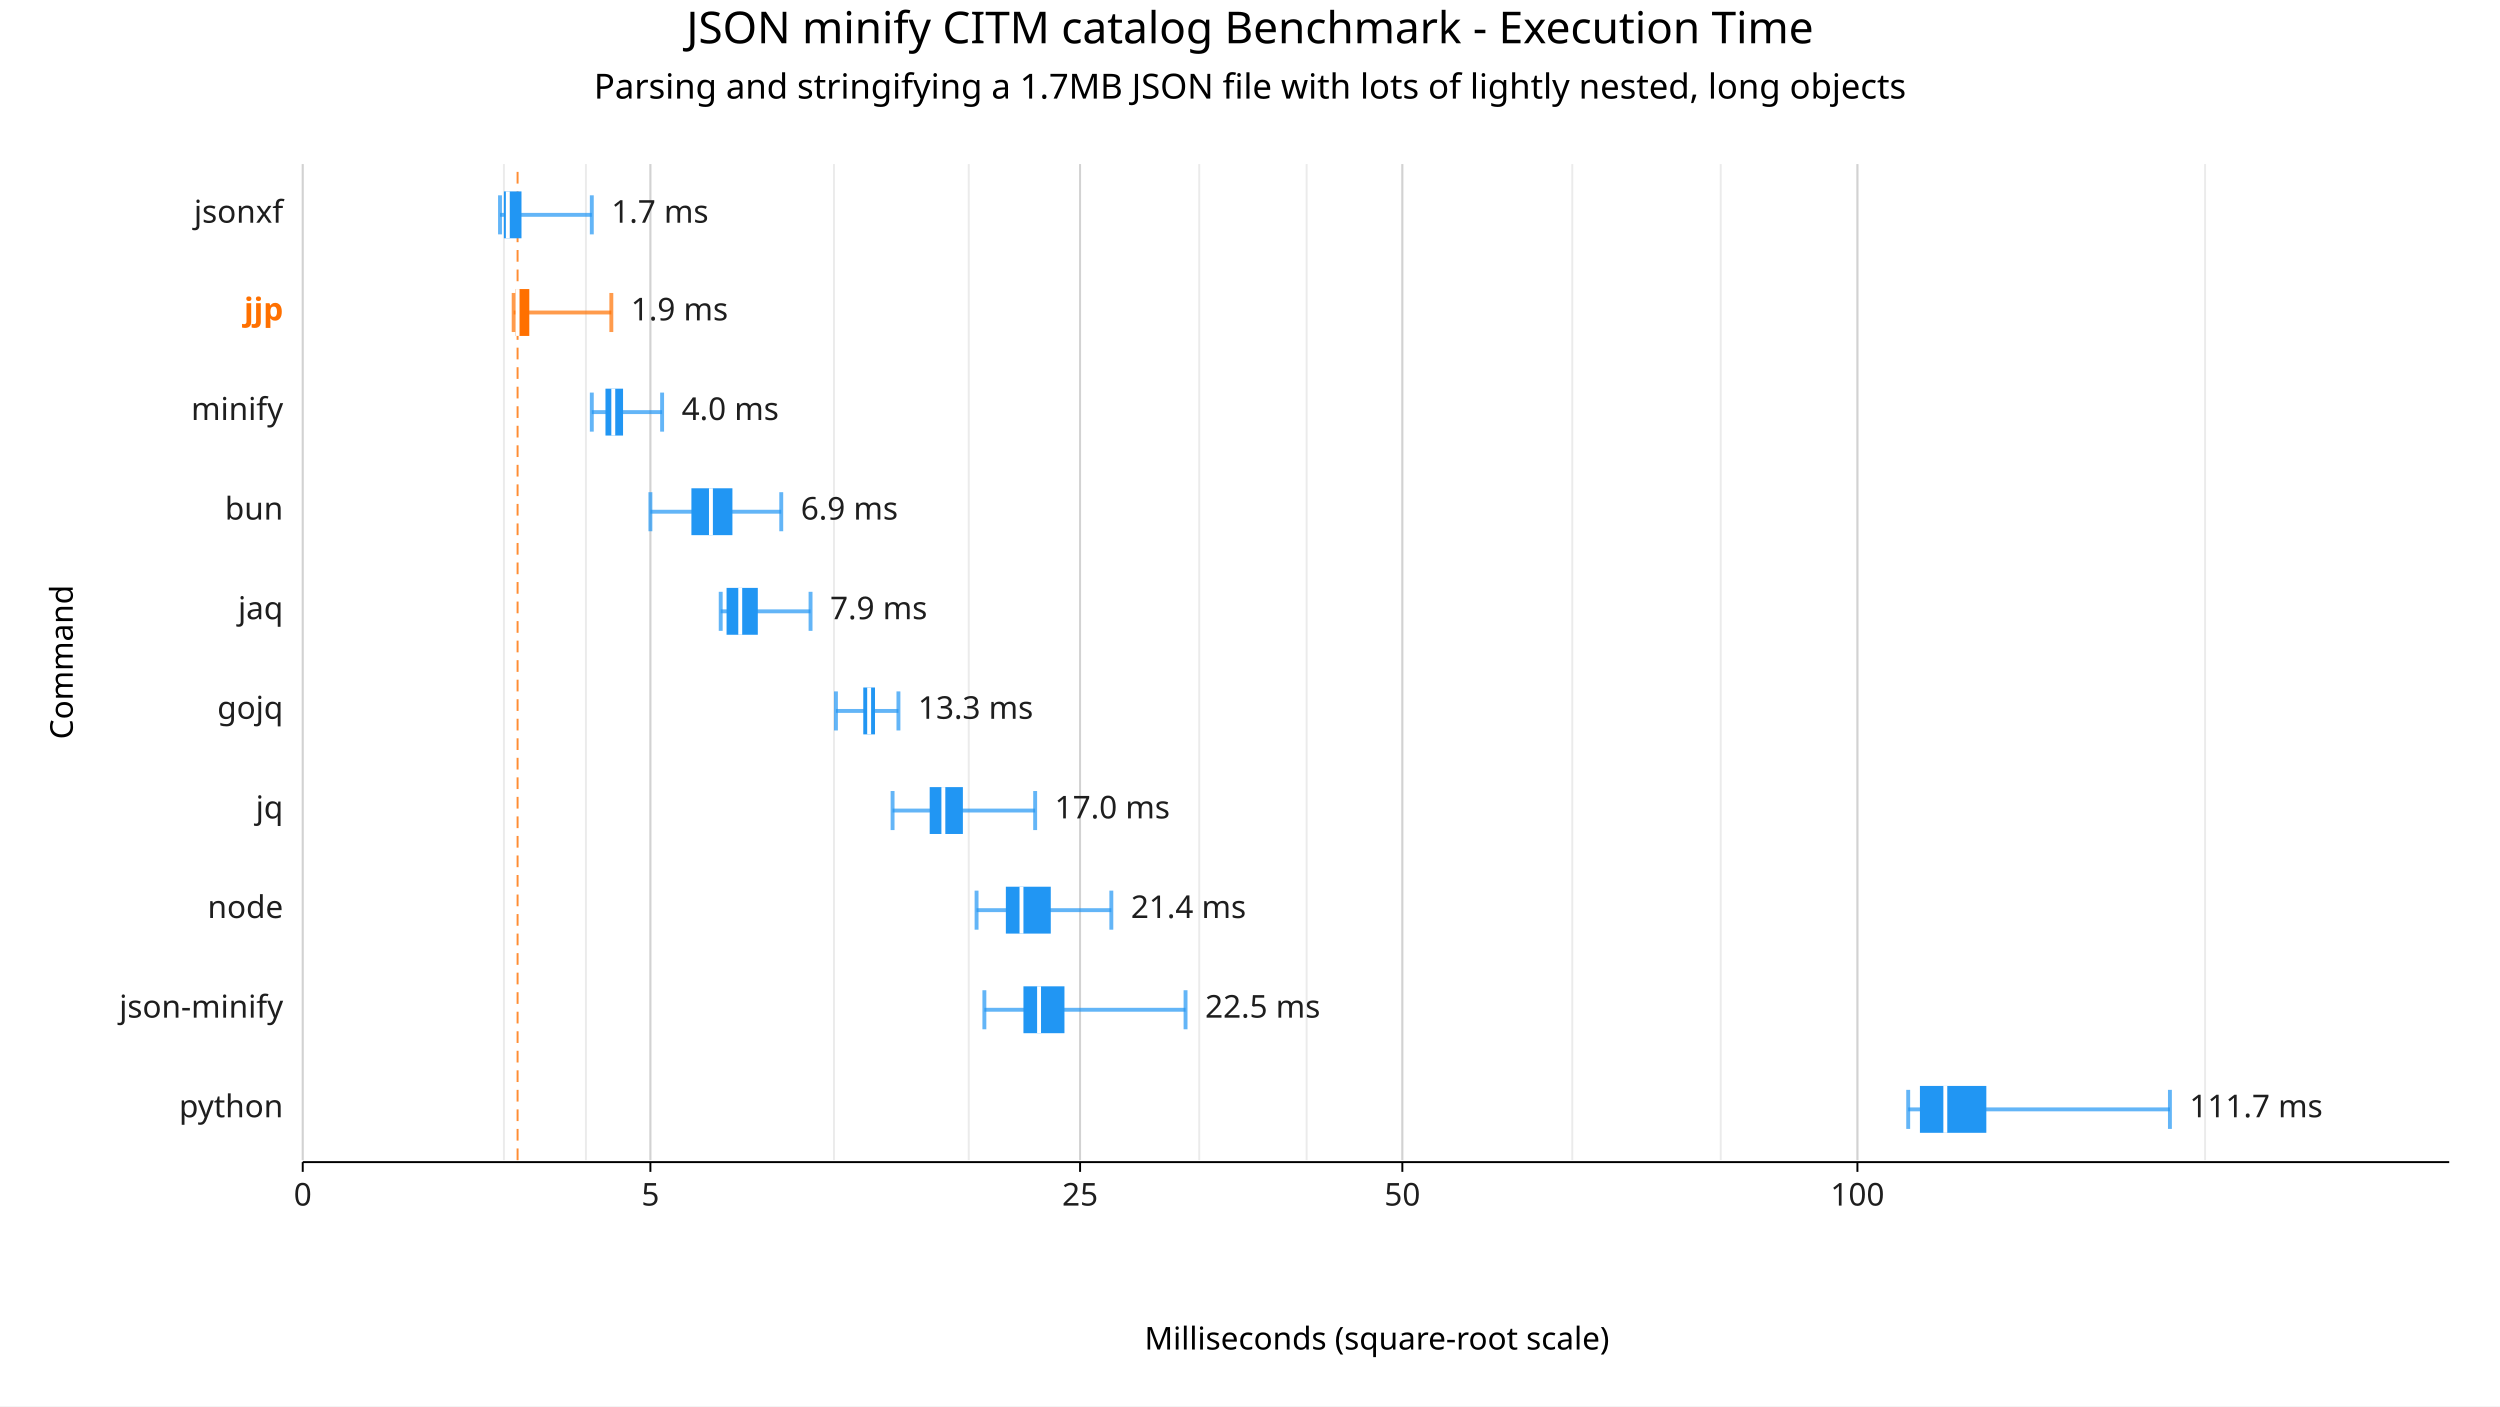
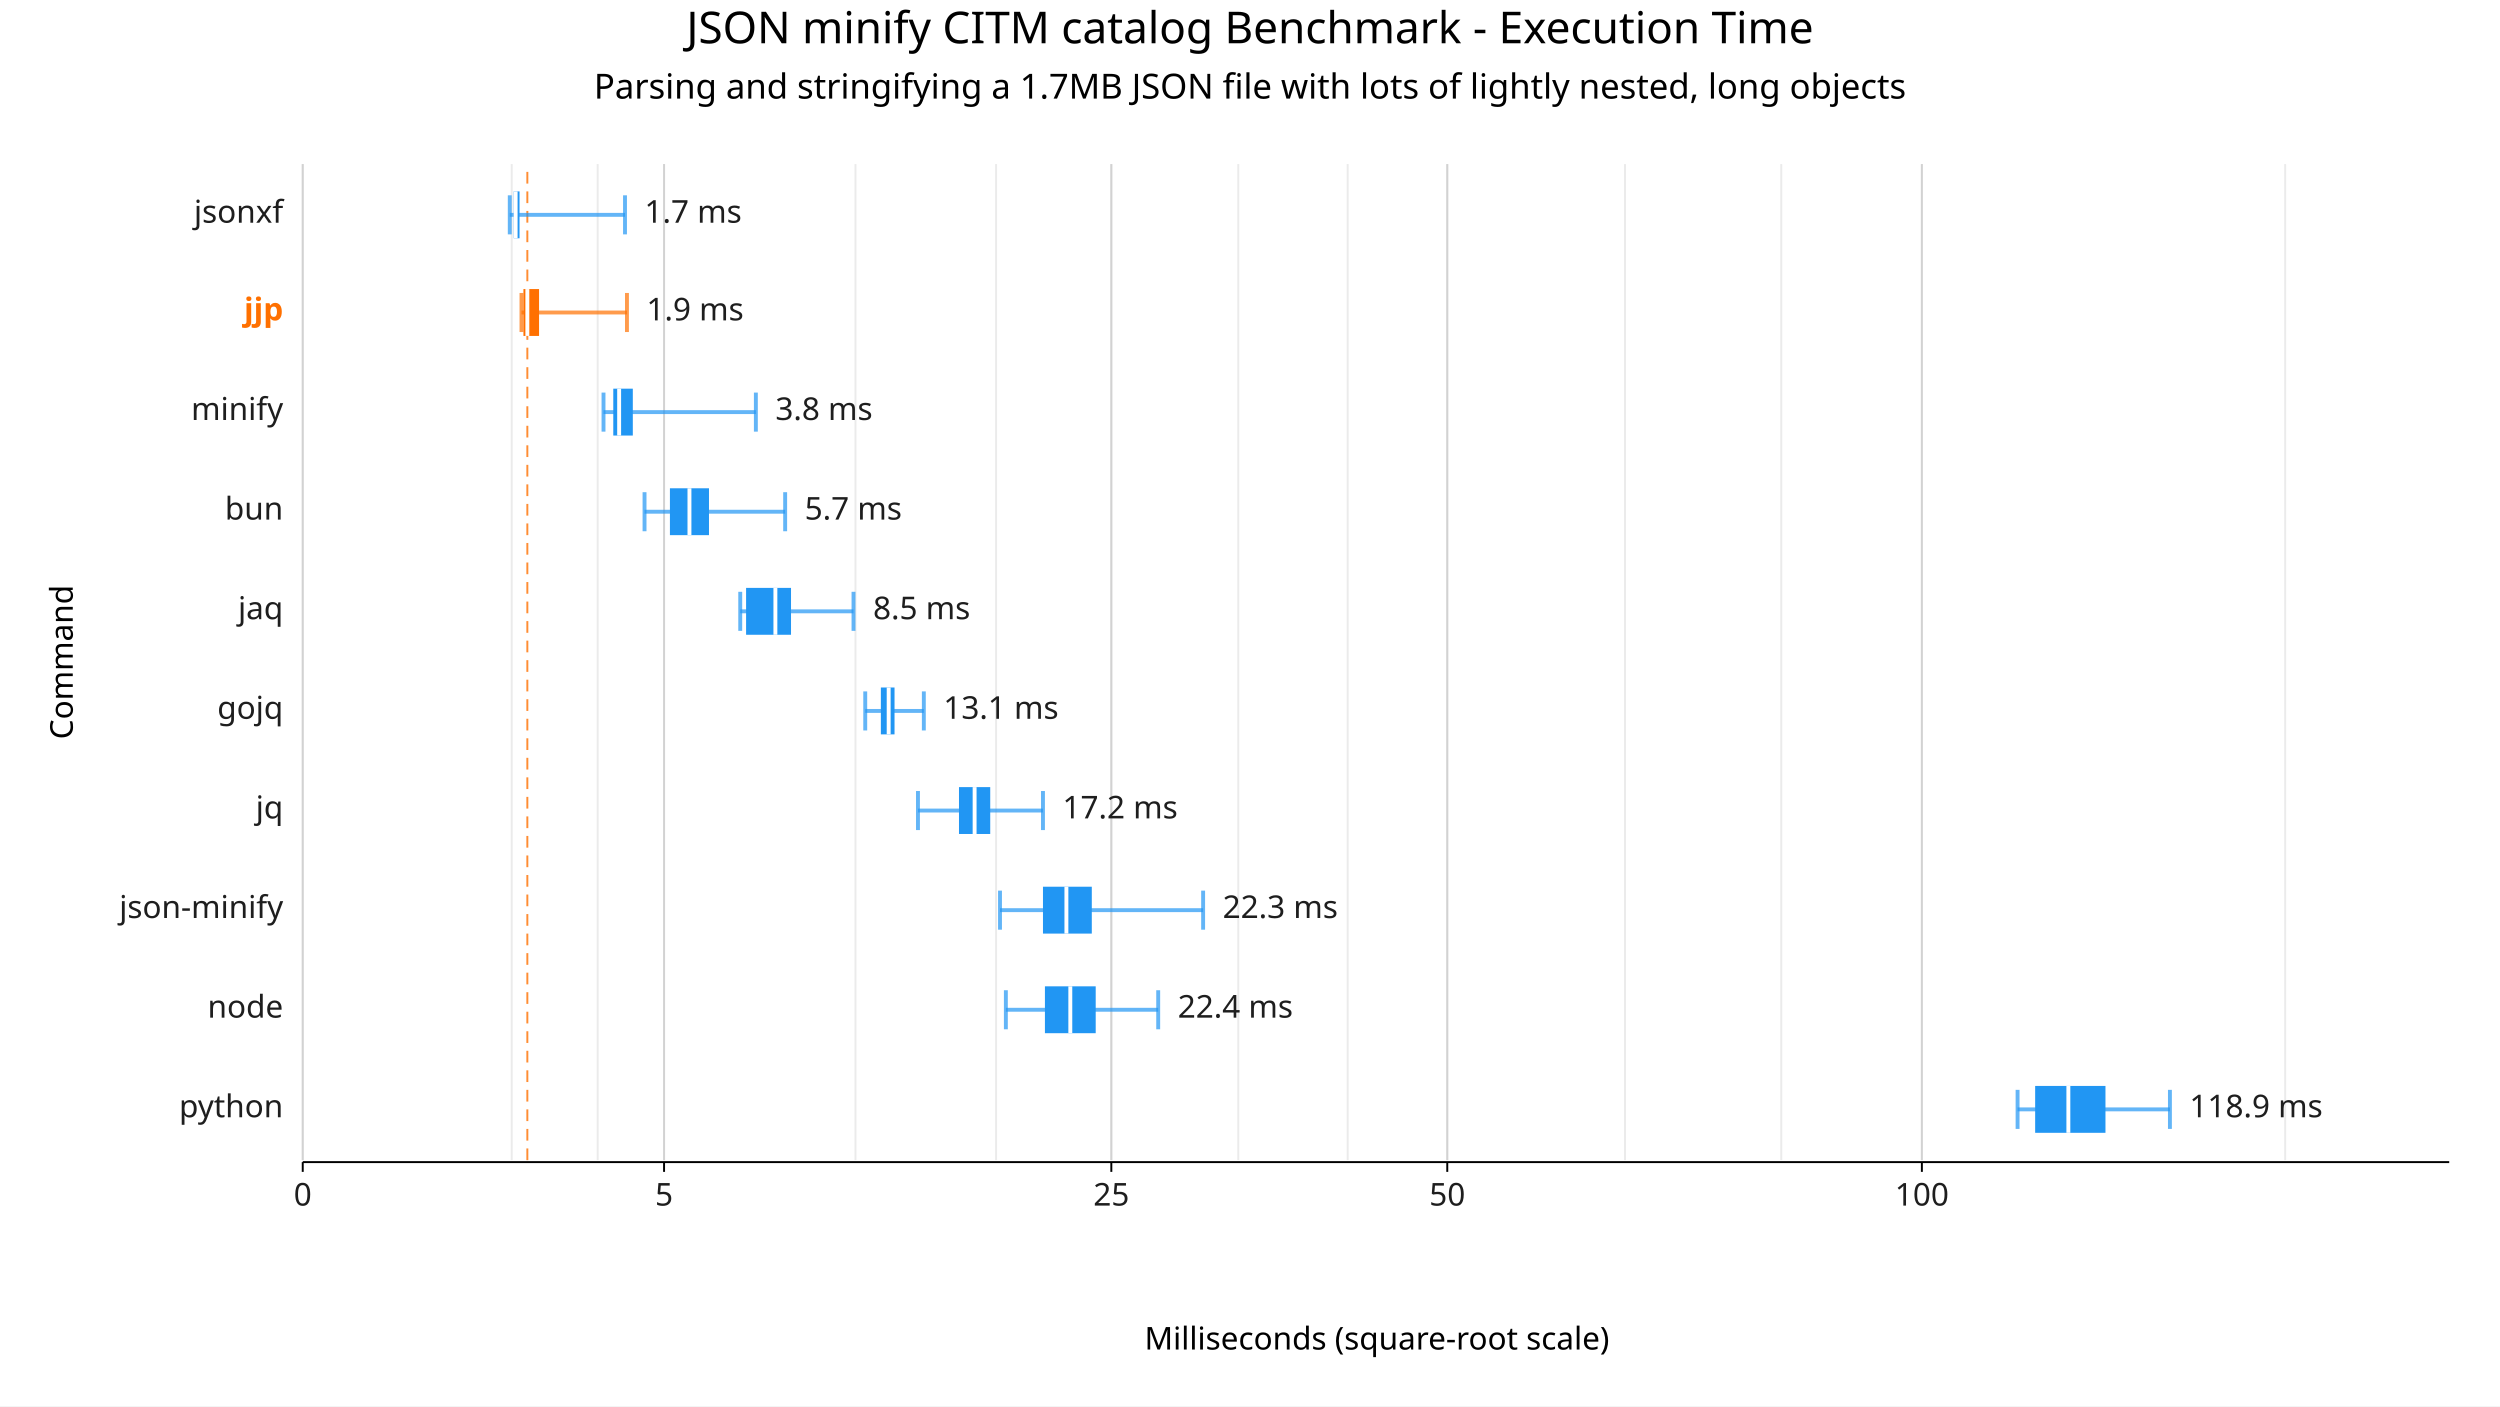
<svg xmlns="http://www.w3.org/2000/svg" width="1280" height="720" viewBox="0 0 1280 720">
  <path fill="#fff" d="M0 0h1280v720H0Z" />
  <text x="640" y="5" fill="#000" dy=".76em" font-family="sans-serif" font-size="22.581px" text-anchor="middle">JSON minify CITM catalog Benchmark - Execution Time</text>
  <text x="640" y="37" fill="#000" dy=".76em" font-family="sans-serif" font-size="17.742px" text-anchor="middle">Parsing and stringifying a 1.7MB JSON file with lots of lightly nested, long objects</text>
-   <path stroke="#ebebeb" d="M155 594V84M333 594V84M553 594V84M718 594V84M951 594V84M258 594V84M300 594V84M427 594V84M496 594V84M614 594V84M669 594V84M805 594V84M881 594V84M1129 594V84" />
+   <path stroke="#ebebeb" d="M155 594V84M340 594V84M569 594V84M741 594V84M984 594V84M262 594V84M306 594V84M438 594V84M510 594V84M634 594V84M690 594V84M832 594V84M912 594V84M1170 594V84" />
  <text x="25" y="339" fill="#000" dy=".76em" font-family="sans-serif" font-size="16.129px" text-anchor="middle" transform="rotate(270 25 339)">Command</text>
  <text x="705" y="695" fill="#000" dy="-.5ex" font-family="sans-serif" font-size="16.129px" text-anchor="middle">Milliseconds (square-root scale)</text>
-   <path stroke="#d2d2d2" d="M155 594V84M333 594V84M553 594V84M718 594V84M951 594V84" />
+   <path stroke="#d2d2d2" d="M155 594V84M340 594V84M569 594V84M741 594V84M984 594V84" />
  <path fill="none" stroke="#000" d="M155 595h1099" />
  <text x="155" y="605" fill="#1e1e1e" dy=".76em" font-family="sans-serif" font-size="16.129px" text-anchor="middle">0</text>
  <path fill="none" stroke="#000" d="M155 595v5" />
-   <text x="333" y="605" fill="#1e1e1e" dy=".76em" font-family="sans-serif" font-size="16.129px" text-anchor="middle">5</text>
-   <path fill="none" stroke="#000" d="M333 595v5" />
-   <text x="553" y="605" fill="#1e1e1e" dy=".76em" font-family="sans-serif" font-size="16.129px" text-anchor="middle">25</text>
-   <path fill="none" stroke="#000" d="M553 595v5" />
-   <text x="718" y="605" fill="#1e1e1e" dy=".76em" font-family="sans-serif" font-size="16.129px" text-anchor="middle">50</text>
-   <path fill="none" stroke="#000" d="M718 595v5" />
-   <text x="951" y="605" fill="#1e1e1e" dy=".76em" font-family="sans-serif" font-size="16.129px" text-anchor="middle">100</text>
-   <path fill="none" stroke="#000" d="M951 595v5" />
-   <path fill="none" stroke="#ff7000" d="M265 594v-6M265 584v-6M265 574v-6M265 564v-6M265 554v-6M265 544v-6M265 534v-6M265 524v-6M265 514v-6M265 504v-6M265 494v-6M265 484v-6M265 474v-6M265 464v-6M265 454v-6M265 444v-6M265 434v-6M265 424v-6M265 414v-6M265 404v-6M265 394v-6M265 384v-6M265 374v-6M265 364v-6M265 354v-6M265 344v-6M265 334v-6M265 324v-6M265 314v-6M265 304v-6M265 294v-6M265 284v-6M265 274v-6M265 264v-6M265 254v-6M265 244v-6M265 234v-6M265 224v-6M265 214v-6M265 204v-6M265 194v-6M265 184v-6M265 174v-6M265 164v-6M265 154v-6M265 144v-6M265 134v-6M265 124v-6M265 114v-6M265 104v-6M265 94v-6" opacity=".8" />
-   <path fill="none" stroke="#2196f3" stroke-width="2" d="M977 568h134" opacity=".7" />
-   <path fill="none" stroke="#2196f3" stroke-width="24" d="M983 568h34" />
-   <path fill="none" stroke="#2196f3" stroke-width="2" d="M977 558v20M1111 558v20" opacity=".7" />
-   <path fill="none" stroke="#fff" stroke-width="2" d="M996 556v24" />
-   <text x="1121" y="568" fill="#1e1e1e" dy=".5ex" font-family="sans-serif" font-size="16.129px">111.7 ms</text>
+   <text x="340" y="605" fill="#1e1e1e" dy=".76em" font-family="sans-serif" font-size="16.129px" text-anchor="middle">5</text>
+   <path fill="none" stroke="#000" d="M340 595v5" />
+   <text x="569" y="605" fill="#1e1e1e" dy=".76em" font-family="sans-serif" font-size="16.129px" text-anchor="middle">25</text>
+   <path fill="none" stroke="#000" d="M569 595v5" />
+   <text x="741" y="605" fill="#1e1e1e" dy=".76em" font-family="sans-serif" font-size="16.129px" text-anchor="middle">50</text>
+   <path fill="none" stroke="#000" d="M741 595v5" />
+   <text x="984" y="605" fill="#1e1e1e" dy=".76em" font-family="sans-serif" font-size="16.129px" text-anchor="middle">100</text>
+   <path fill="none" stroke="#000" d="M984 595v5" />
+   <path fill="none" stroke="#ff7000" d="M270 594v-6M270 584v-6M270 574v-6M270 564v-6M270 554v-6M270 544v-6M270 534v-6M270 524v-6M270 514v-6M270 504v-6M270 494v-6M270 484v-6M270 474v-6M270 464v-6M270 454v-6M270 444v-6M270 434v-6M270 424v-6M270 414v-6M270 404v-6M270 394v-6M270 384v-6M270 374v-6M270 364v-6M270 354v-6M270 344v-6M270 334v-6M270 324v-6M270 314v-6M270 304v-6M270 294v-6M270 284v-6M270 274v-6M270 264v-6M270 254v-6M270 244v-6M270 234v-6M270 224v-6M270 214v-6M270 204v-6M270 194v-6M270 184v-6M270 174v-6M270 164v-6M270 154v-6M270 144v-6M270 134v-6M270 124v-6M270 114v-6M270 104v-6M270 94v-6" opacity=".8" />
+   <path fill="none" stroke="#2196f3" stroke-width="2" d="M1033 568h78" opacity=".7" />
+   <path fill="none" stroke="#2196f3" stroke-width="24" d="M1042 568h36" />
+   <path fill="none" stroke="#2196f3" stroke-width="2" d="M1033 558v20M1111 558v20" opacity=".7" />
+   <path fill="none" stroke="#fff" stroke-width="2" d="M1059 556v24" />
+   <text x="1121" y="568" fill="#1e1e1e" dy=".5ex" font-family="sans-serif" font-size="16.129px">118.9 ms</text>
  <text x="145" y="568" fill="#1e1e1e" dy=".5ex" font-family="sans-serif" font-size="16.129px" text-anchor="end">python</text>
-   <path fill="none" stroke="#2196f3" stroke-width="2" d="M504 517h103" opacity=".7" />
-   <path fill="none" stroke="#2196f3" stroke-width="24" d="M524 517h21" />
-   <path fill="none" stroke="#2196f3" stroke-width="2" d="M504 507v20M607 507v20" opacity=".7" />
-   <path fill="none" stroke="#fff" stroke-width="2" d="M532 505v24" />
-   <text x="617" y="517" fill="#1e1e1e" dy=".5ex" font-family="sans-serif" font-size="16.129px">22.5 ms</text>
-   <text x="145" y="517" fill="#1e1e1e" dy=".5ex" font-family="sans-serif" font-size="16.129px" text-anchor="end">json-minify</text>
-   <path fill="none" stroke="#2196f3" stroke-width="2" d="M500 466h69" opacity=".7" />
-   <path fill="none" stroke="#2196f3" stroke-width="24" d="M515 466h23" />
-   <path fill="none" stroke="#2196f3" stroke-width="2" d="M500 456v20M569 456v20" opacity=".7" />
-   <path fill="none" stroke="#fff" stroke-width="2" d="M523 454v24" />
-   <text x="579" y="466" fill="#1e1e1e" dy=".5ex" font-family="sans-serif" font-size="16.129px">21.4 ms</text>
-   <text x="145" y="466" fill="#1e1e1e" dy=".5ex" font-family="sans-serif" font-size="16.129px" text-anchor="end">node</text>
-   <path fill="none" stroke="#2196f3" stroke-width="2" d="M457 415h73" opacity=".7" />
-   <path fill="none" stroke="#2196f3" stroke-width="24" d="M476 415h17" />
-   <path fill="none" stroke="#2196f3" stroke-width="2" d="M457 405v20M530 405v20" opacity=".7" />
-   <path fill="none" stroke="#fff" stroke-width="2" d="M483 403v24" />
-   <text x="540" y="415" fill="#1e1e1e" dy=".5ex" font-family="sans-serif" font-size="16.129px">17.0 ms</text>
+   <path fill="none" stroke="#2196f3" stroke-width="2" d="M515 517h78" opacity=".7" />
+   <path fill="none" stroke="#2196f3" stroke-width="24" d="M535 517h26" />
+   <path fill="none" stroke="#2196f3" stroke-width="2" d="M515 507v20M593 507v20" opacity=".7" />
+   <path fill="none" stroke="#fff" stroke-width="2" d="M548 505v24" />
+   <text x="603" y="517" fill="#1e1e1e" dy=".5ex" font-family="sans-serif" font-size="16.129px">22.4 ms</text>
+   <text x="145" y="517" fill="#1e1e1e" dy=".5ex" font-family="sans-serif" font-size="16.129px" text-anchor="end">node</text>
+   <path fill="none" stroke="#2196f3" stroke-width="2" d="M512 466h104" opacity=".7" />
+   <path fill="none" stroke="#2196f3" stroke-width="24" d="M534 466h25" />
+   <path fill="none" stroke="#2196f3" stroke-width="2" d="M512 456v20M616 456v20" opacity=".7" />
+   <path fill="none" stroke="#fff" stroke-width="2" d="M546 454v24" />
+   <text x="626" y="466" fill="#1e1e1e" dy=".5ex" font-family="sans-serif" font-size="16.129px">22.3 ms</text>
+   <text x="145" y="466" fill="#1e1e1e" dy=".5ex" font-family="sans-serif" font-size="16.129px" text-anchor="end">json-minify</text>
+   <path fill="none" stroke="#2196f3" stroke-width="2" d="M470 415h64" opacity=".7" />
+   <path fill="none" stroke="#2196f3" stroke-width="24" d="M491 415h16" />
+   <path fill="none" stroke="#2196f3" stroke-width="2" d="M470 405v20M534 405v20" opacity=".7" />
+   <path fill="none" stroke="#fff" stroke-width="2" d="M499 403v24" />
+   <text x="544" y="415" fill="#1e1e1e" dy=".5ex" font-family="sans-serif" font-size="16.129px">17.2 ms</text>
  <text x="145" y="415" fill="#1e1e1e" dy=".5ex" font-family="sans-serif" font-size="16.129px" text-anchor="end">jq</text>
-   <path fill="none" stroke="#2196f3" stroke-width="2" d="M428 364h32" opacity=".7" />
-   <path fill="none" stroke="#2196f3" stroke-width="24" d="M442 364h6" />
-   <path fill="none" stroke="#2196f3" stroke-width="2" d="M428 354v20M460 354v20" opacity=".7" />
-   <path fill="none" stroke="#fff" stroke-width="2" d="M445 352v24" />
-   <text x="470" y="364" fill="#1e1e1e" dy=".5ex" font-family="sans-serif" font-size="16.129px">13.3 ms</text>
+   <path fill="none" stroke="#2196f3" stroke-width="2" d="M443 364h30" opacity=".7" />
+   <path fill="none" stroke="#2196f3" stroke-width="24" d="M451 364h7" />
+   <path fill="none" stroke="#2196f3" stroke-width="2" d="M443 354v20M473 354v20" opacity=".7" />
+   <path fill="none" stroke="#fff" stroke-width="2" d="M455 352v24" />
+   <text x="483" y="364" fill="#1e1e1e" dy=".5ex" font-family="sans-serif" font-size="16.129px">13.1 ms</text>
  <text x="145" y="364" fill="#1e1e1e" dy=".5ex" font-family="sans-serif" font-size="16.129px" text-anchor="end">gojq</text>
-   <path fill="none" stroke="#2196f3" stroke-width="2" d="M369 313h46" opacity=".7" />
-   <path fill="none" stroke="#2196f3" stroke-width="24" d="M372 313h16" />
-   <path fill="none" stroke="#2196f3" stroke-width="2" d="M369 303v20M415 303v20" opacity=".7" />
-   <path fill="none" stroke="#fff" stroke-width="2" d="M379 301v24" />
-   <text x="425" y="313" fill="#1e1e1e" dy=".5ex" font-family="sans-serif" font-size="16.129px">7.9 ms</text>
+   <path fill="none" stroke="#2196f3" stroke-width="2" d="M379 313h58" opacity=".7" />
+   <path fill="none" stroke="#2196f3" stroke-width="24" d="M382 313h23" />
+   <path fill="none" stroke="#2196f3" stroke-width="2" d="M379 303v20M437 303v20" opacity=".7" />
+   <path fill="none" stroke="#fff" stroke-width="2" d="M397 301v24" />
+   <text x="447" y="313" fill="#1e1e1e" dy=".5ex" font-family="sans-serif" font-size="16.129px">8.5 ms</text>
  <text x="145" y="313" fill="#1e1e1e" dy=".5ex" font-family="sans-serif" font-size="16.129px" text-anchor="end">jaq</text>
-   <path fill="none" stroke="#2196f3" stroke-width="2" d="M333 262h67" opacity=".7" />
-   <path fill="none" stroke="#2196f3" stroke-width="24" d="M354 262h21" />
-   <path fill="none" stroke="#2196f3" stroke-width="2" d="M333 252v20M400 252v20" opacity=".7" />
-   <path fill="none" stroke="#fff" stroke-width="2" d="M364 250v24" />
-   <text x="410" y="262" fill="#1e1e1e" dy=".5ex" font-family="sans-serif" font-size="16.129px">6.9 ms</text>
+   <path fill="none" stroke="#2196f3" stroke-width="2" d="M330 262h72" opacity=".7" />
+   <path fill="none" stroke="#2196f3" stroke-width="24" d="M343 262h20" />
+   <path fill="none" stroke="#2196f3" stroke-width="2" d="M330 252v20M402 252v20" opacity=".7" />
+   <path fill="none" stroke="#fff" stroke-width="2" d="M353 250v24" />
+   <text x="412" y="262" fill="#1e1e1e" dy=".5ex" font-family="sans-serif" font-size="16.129px">5.7 ms</text>
  <text x="145" y="262" fill="#1e1e1e" dy=".5ex" font-family="sans-serif" font-size="16.129px" text-anchor="end">bun</text>
-   <path fill="none" stroke="#2196f3" stroke-width="2" d="M303 211h36" opacity=".7" />
-   <path fill="none" stroke="#2196f3" stroke-width="24" d="M310 211h9" />
-   <path fill="none" stroke="#2196f3" stroke-width="2" d="M303 201v20M339 201v20" opacity=".7" />
-   <path fill="none" stroke="#fff" stroke-width="2" d="M314 199v24" />
-   <text x="349" y="211" fill="#1e1e1e" dy=".5ex" font-family="sans-serif" font-size="16.129px">4.0 ms</text>
+   <path fill="none" stroke="#2196f3" stroke-width="2" d="M309 211h78" opacity=".7" />
+   <path fill="none" stroke="#2196f3" stroke-width="24" d="M314 211h10" />
+   <path fill="none" stroke="#2196f3" stroke-width="2" d="M309 201v20M387 201v20" opacity=".7" />
+   <path fill="none" stroke="#fff" stroke-width="2" d="M317 199v24" />
+   <text x="397" y="211" fill="#1e1e1e" dy=".5ex" font-family="sans-serif" font-size="16.129px">3.8 ms</text>
  <text x="145" y="211" fill="#1e1e1e" dy=".5ex" font-family="sans-serif" font-size="16.129px" text-anchor="end">minify</text>
-   <path fill="none" stroke="#ff7000" stroke-width="2" d="M263 160h50" opacity=".7" />
-   <path fill="none" stroke="#ff7000" stroke-width="24" d="M264 160h7" />
-   <path fill="none" stroke="#ff7000" stroke-width="2" d="M263 150v20M313 150v20" opacity=".7" />
-   <path fill="none" stroke="#fff" stroke-width="2" d="M265 148v24" />
-   <text x="323" y="160" fill="#1e1e1e" dy=".5ex" font-family="sans-serif" font-size="16.129px">1.9 ms</text>
+   <path fill="none" stroke="#ff7000" stroke-width="2" d="M267 160h54" opacity=".7" />
+   <path fill="none" stroke="#ff7000" stroke-width="24" d="M268 160h8" />
+   <path fill="none" stroke="#ff7000" stroke-width="2" d="M267 150v20M321 150v20" opacity=".7" />
+   <path fill="none" stroke="#fff" stroke-width="2" d="M270 148v24" />
+   <text x="331" y="160" fill="#1e1e1e" dy=".5ex" font-family="sans-serif" font-size="16.129px">1.9 ms</text>
  <text x="145" y="160" fill="#ff7000" dy=".5ex" font-family="sans-serif" font-size="16.129px" font-weight="700" text-anchor="end">jjp</text>
-   <path fill="none" stroke="#2196f3" stroke-width="2" d="M256 110h47" opacity=".7" />
-   <path fill="none" stroke="#2196f3" stroke-width="24" d="M258 110h9" />
-   <path fill="none" stroke="#2196f3" stroke-width="2" d="M256 100v20M303 100v20" opacity=".7" />
-   <path fill="none" stroke="#fff" stroke-width="2" d="M260 98v24" />
-   <text x="313" y="110" fill="#1e1e1e" dy=".5ex" font-family="sans-serif" font-size="16.129px">1.7 ms</text>
+   <path fill="none" stroke="#2196f3" stroke-width="2" d="M261 110h59" opacity=".7" />
+   <path fill="none" stroke="#2196f3" stroke-width="24" d="M263 110h3" />
+   <path fill="none" stroke="#2196f3" stroke-width="2" d="M261 100v20M320 100v20" opacity=".7" />
+   <path fill="none" stroke="#fff" stroke-width="2" d="M264 98v24" />
+   <text x="330" y="110" fill="#1e1e1e" dy=".5ex" font-family="sans-serif" font-size="16.129px">1.7 ms</text>
  <text x="145" y="110" fill="#1e1e1e" dy=".5ex" font-family="sans-serif" font-size="16.129px" text-anchor="end">jsonxf</text>
</svg>
